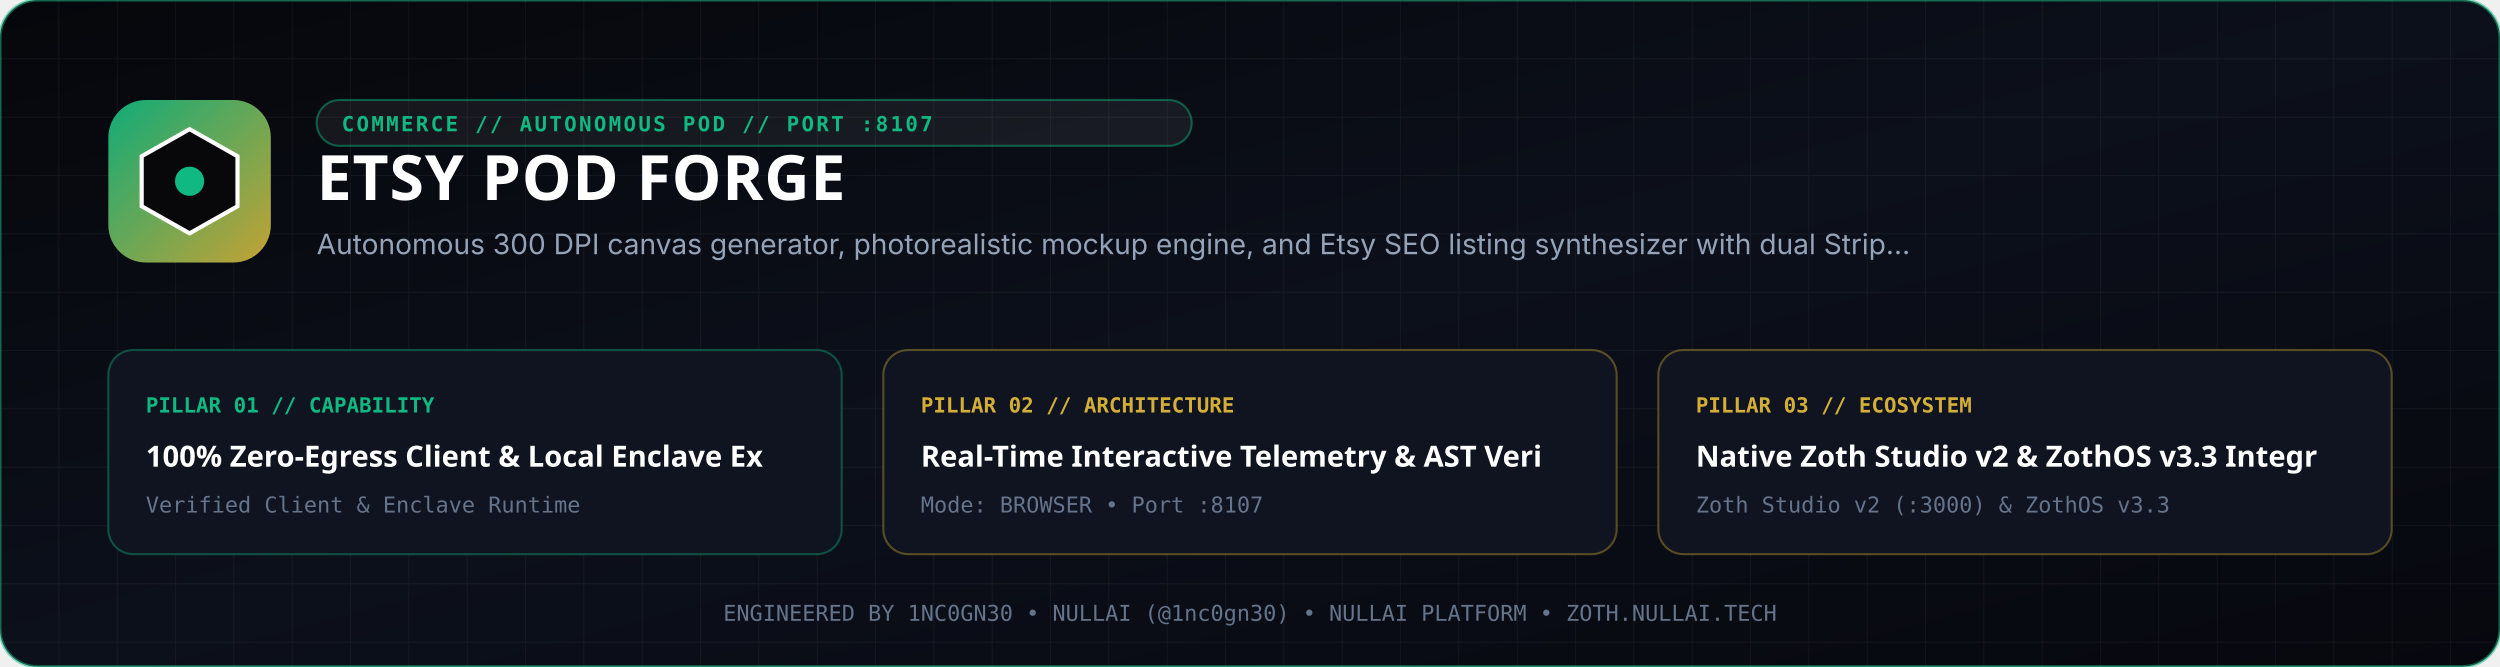
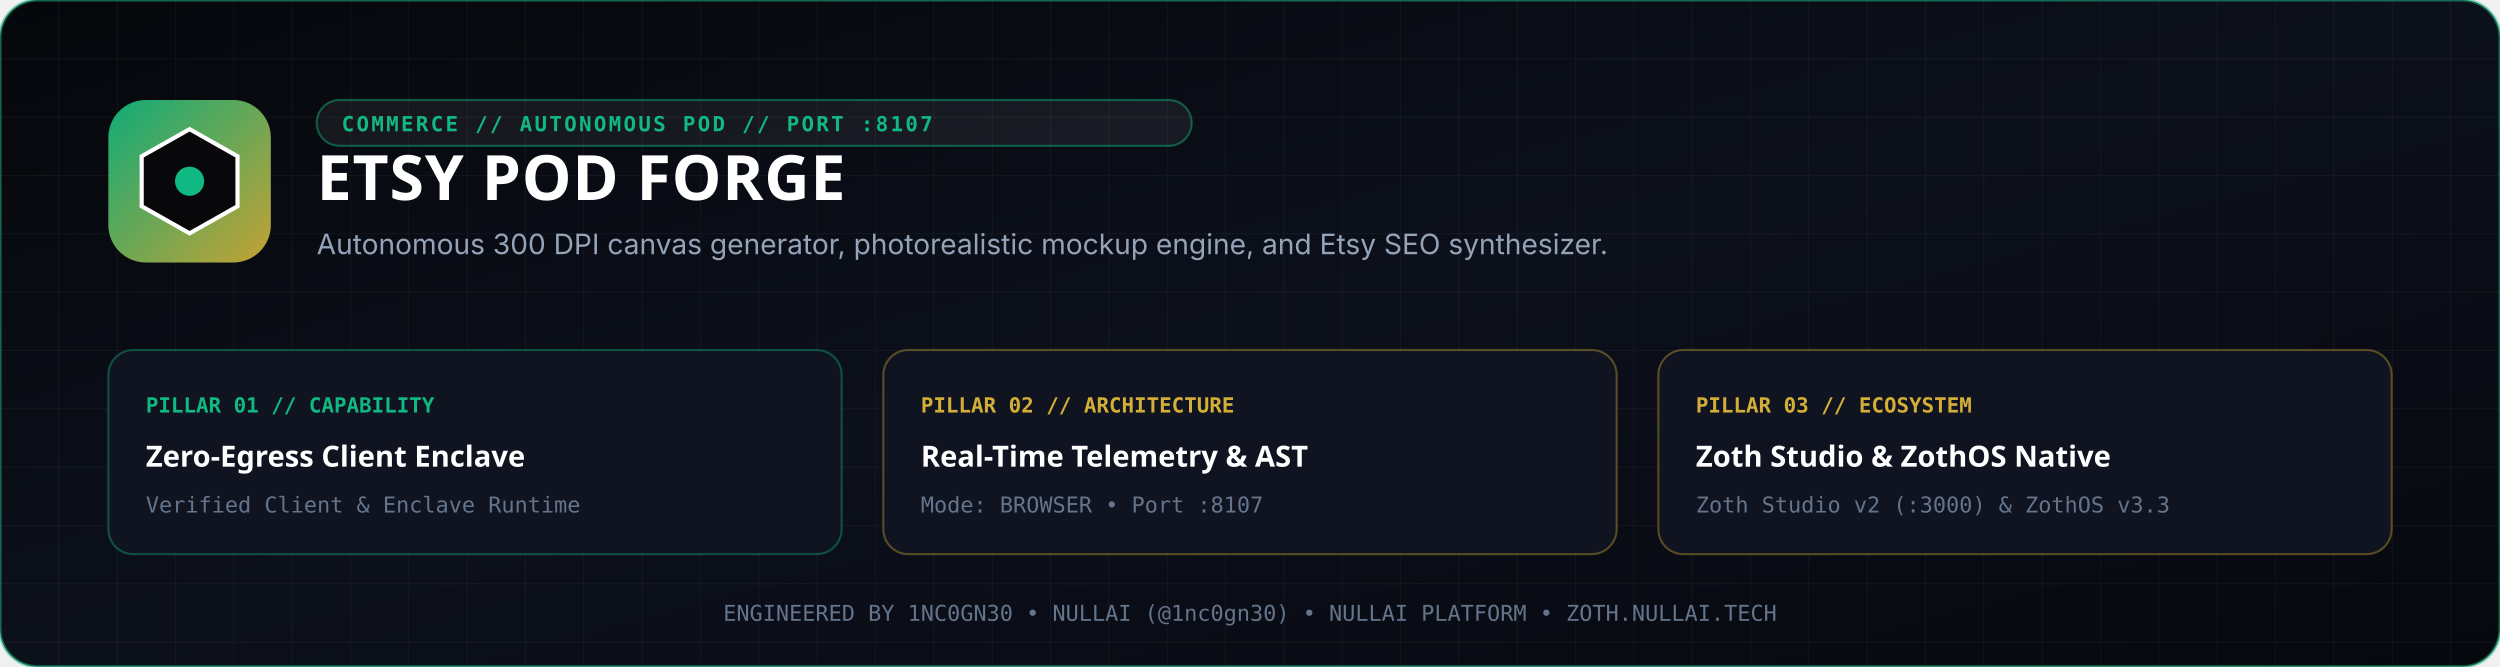
<svg xmlns="http://www.w3.org/2000/svg" viewBox="0 0 1200 320" width="100%" height="100%">
  <defs>
    <linearGradient id="bg" x1="0%" y1="0%" x2="100%" y2="100%">
      <stop offset="0%" stop-color="#06070B" />
      <stop offset="50%" stop-color="#0C101B" />
      <stop offset="100%" stop-color="#07080E" />
    </linearGradient>
    <linearGradient id="accent" x1="0%" y1="0%" x2="100%" y2="100%">
      <stop offset="0%" stop-color="#10B981" />
      <stop offset="100%" stop-color="#D4AF37" />
    </linearGradient>
    <pattern id="grid" width="28" height="28" patternUnits="userSpaceOnUse">
      <path d="M 28 0 L 0 0 0 28" fill="none" stroke="rgba(255,255,255,0.04)" stroke-width="1" />
    </pattern>
  </defs>
  <rect width="1200" height="320" rx="18" fill="url(#bg)" stroke="#10B981" stroke-opacity="0.5" stroke-width="1.5" />
  <rect width="1200" height="320" rx="18" fill="url(#grid)" />
  <g transform="translate(52, 48)">
    <rect width="78" height="78" rx="18" fill="url(#accent)" opacity="0.92" />
    <polygon points="39,14 62,27 62,51 39,64 16,51 16,27" fill="#08080B" stroke="#FFFFFF" stroke-width="2" />
    <circle cx="39" cy="39" r="7" fill="#10B981" />
  </g>
  <g transform="translate(152, 62)">
    <rect x="0" y="-14" width="420" height="22" rx="11" fill="rgba(255,255,255,0.06)" stroke="#10B981" stroke-opacity="0.45" />
    <text x="12" y="1" fill="#10B981" font-family="JetBrains Mono, monospace" font-size="10" font-weight="700" letter-spacing="1.1">COMMERCE // AUTONOMOUS POD // PORT :8107</text>
    <text x="0" y="34" fill="#FFFFFF" font-family="Syne, Space Grotesk, sans-serif" font-size="30" font-weight="800" letter-spacing="0.4">ETSY POD FORGE</text>
-     <text x="0" y="60" fill="#94A3B8" font-family="Inter, sans-serif" font-size="13.5">Autonomous 300 DPI canvas generator, photorealistic mockup engine, and Etsy SEO listing synthesizer with dual Strip...</text>
+     <text x="0" y="60" fill="#94A3B8" font-family="Inter, sans-serif" font-size="13.5">Autonomous 300 DPI canvas generator, photorealistic mockup engine, and Etsy SEO synthesizer.</text>
  </g>
  <g transform="translate(52, 168)">
    <rect x="0" y="0" width="352" height="98" rx="12" fill="#101320" stroke="#10B981" stroke-opacity="0.38" />
    <text x="18" y="30" fill="#10B981" font-family="JetBrains Mono, monospace" font-size="10" font-weight="700">PILLAR 01 // CAPABILITY</text>
-     <text x="18" y="56" fill="#FFFFFF" font-family="Space Grotesk, sans-serif" font-size="14" font-weight="700">100% Zero-Egress Client &amp; Local Enclave Ex</text>
+     <text x="18" y="56" fill="#FFFFFF" font-family="Space Grotesk, sans-serif" font-size="14" font-weight="700">Zero-Egress Client Enclave</text>
    <text x="18" y="78" fill="#64748B" font-family="JetBrains Mono, monospace" font-size="10.5">Verified Client &amp; Enclave Runtime</text>
    <rect x="372" y="0" width="352" height="98" rx="12" fill="#101320" stroke="#D4AF37" stroke-opacity="0.38" />
    <text x="390" y="30" fill="#D4AF37" font-family="JetBrains Mono, monospace" font-size="10" font-weight="700">PILLAR 02 // ARCHITECTURE</text>
-     <text x="390" y="56" fill="#FFFFFF" font-family="Space Grotesk, sans-serif" font-size="14" font-weight="700">Real-Time Interactive Telemetry &amp; AST Veri</text>
+     <text x="390" y="56" fill="#FFFFFF" font-family="Space Grotesk, sans-serif" font-size="14" font-weight="700">Real-Time Telemetry &amp; AST</text>
    <text x="390" y="78" fill="#64748B" font-family="JetBrains Mono, monospace" font-size="10.5">Mode: BROWSER • Port :8107</text>
    <rect x="744" y="0" width="352" height="98" rx="12" fill="#101320" stroke="#D4AF37" stroke-opacity="0.38" />
    <text x="762" y="30" fill="#D4AF37" font-family="JetBrains Mono, monospace" font-size="10" font-weight="700">PILLAR 03 // ECOSYSTEM</text>
-     <text x="762" y="56" fill="#FFFFFF" font-family="Space Grotesk, sans-serif" font-size="14" font-weight="700">Native Zoth Studio v2 &amp; ZothOS v3.3 Integr</text>
+     <text x="762" y="56" fill="#FFFFFF" font-family="Space Grotesk, sans-serif" font-size="14" font-weight="700">Zoth Studio &amp; ZothOS Native</text>
    <text x="762" y="78" fill="#64748B" font-family="JetBrains Mono, monospace" font-size="10.5">Zoth Studio v2 (:3000) &amp; ZothOS v3.3</text>
  </g>
  <text x="600" y="298" text-anchor="middle" fill="#64748B" font-family="JetBrains Mono, monospace" font-size="10.5">
    ENGINEERED BY 1NC0GN30 • NULLAI (@1nc0gn30)  •  NULLAI PLATFORM  •  ZOTH.NULLAI.TECH
  </text>
</svg>
